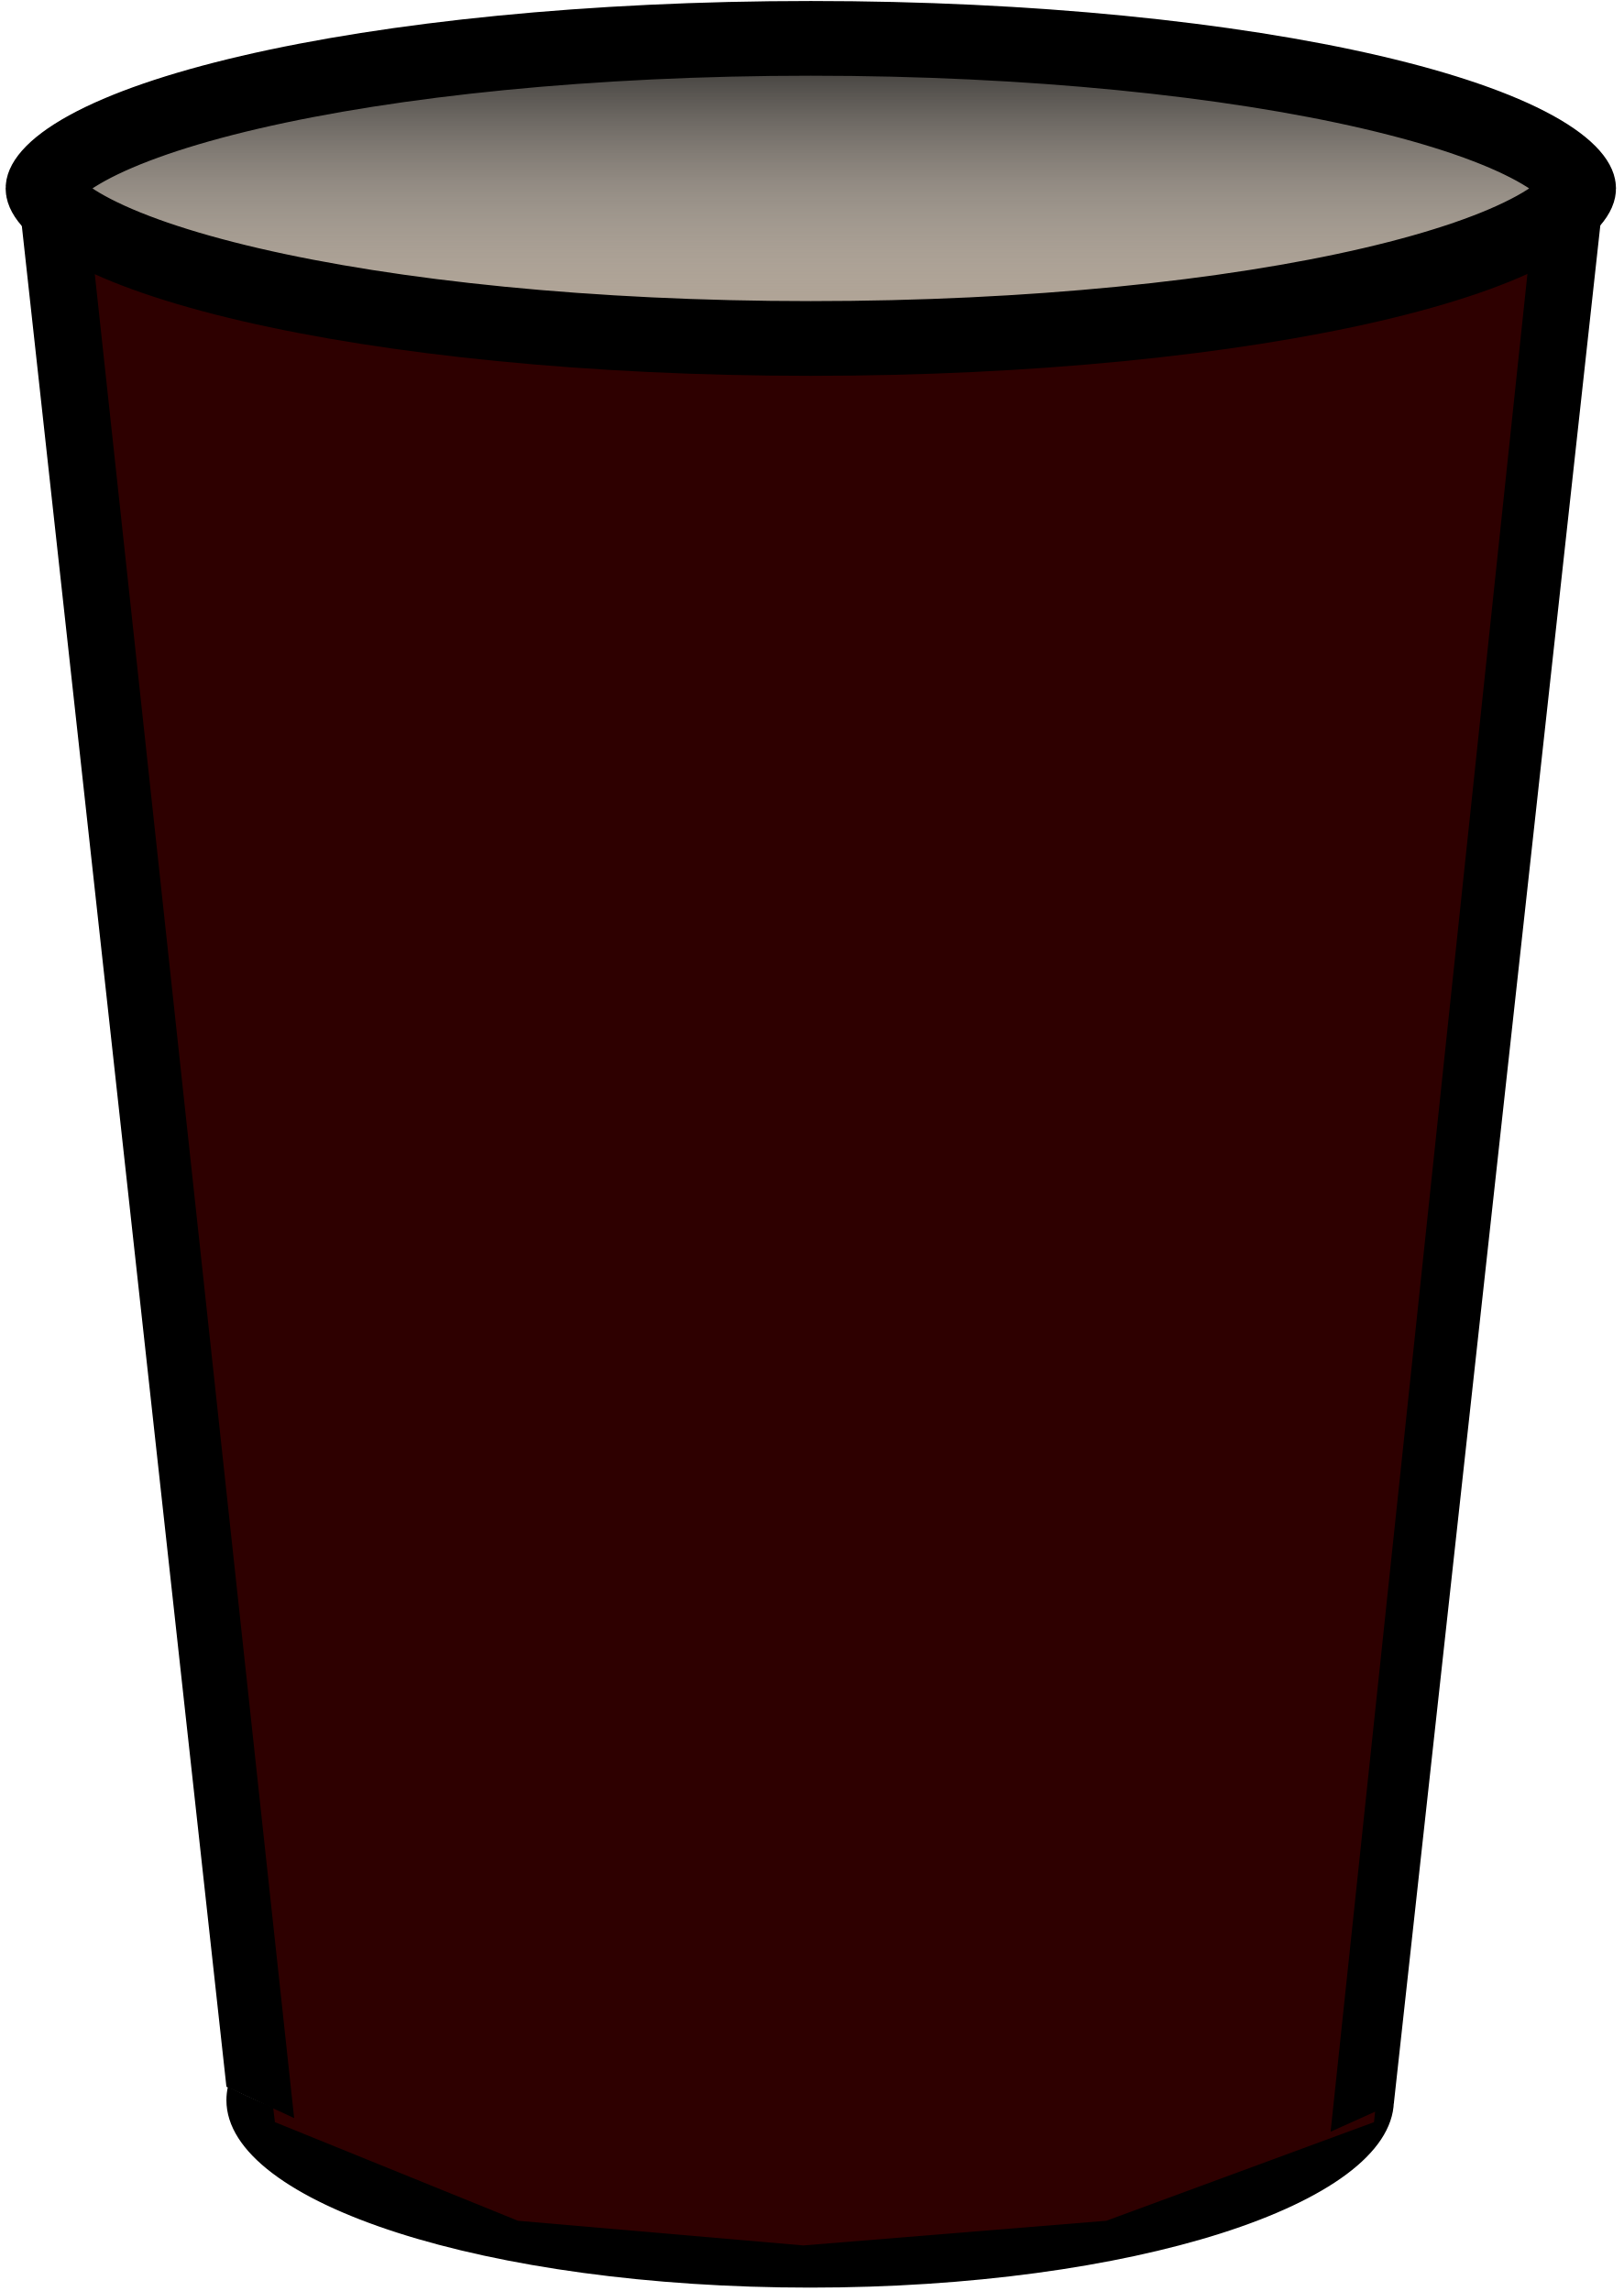
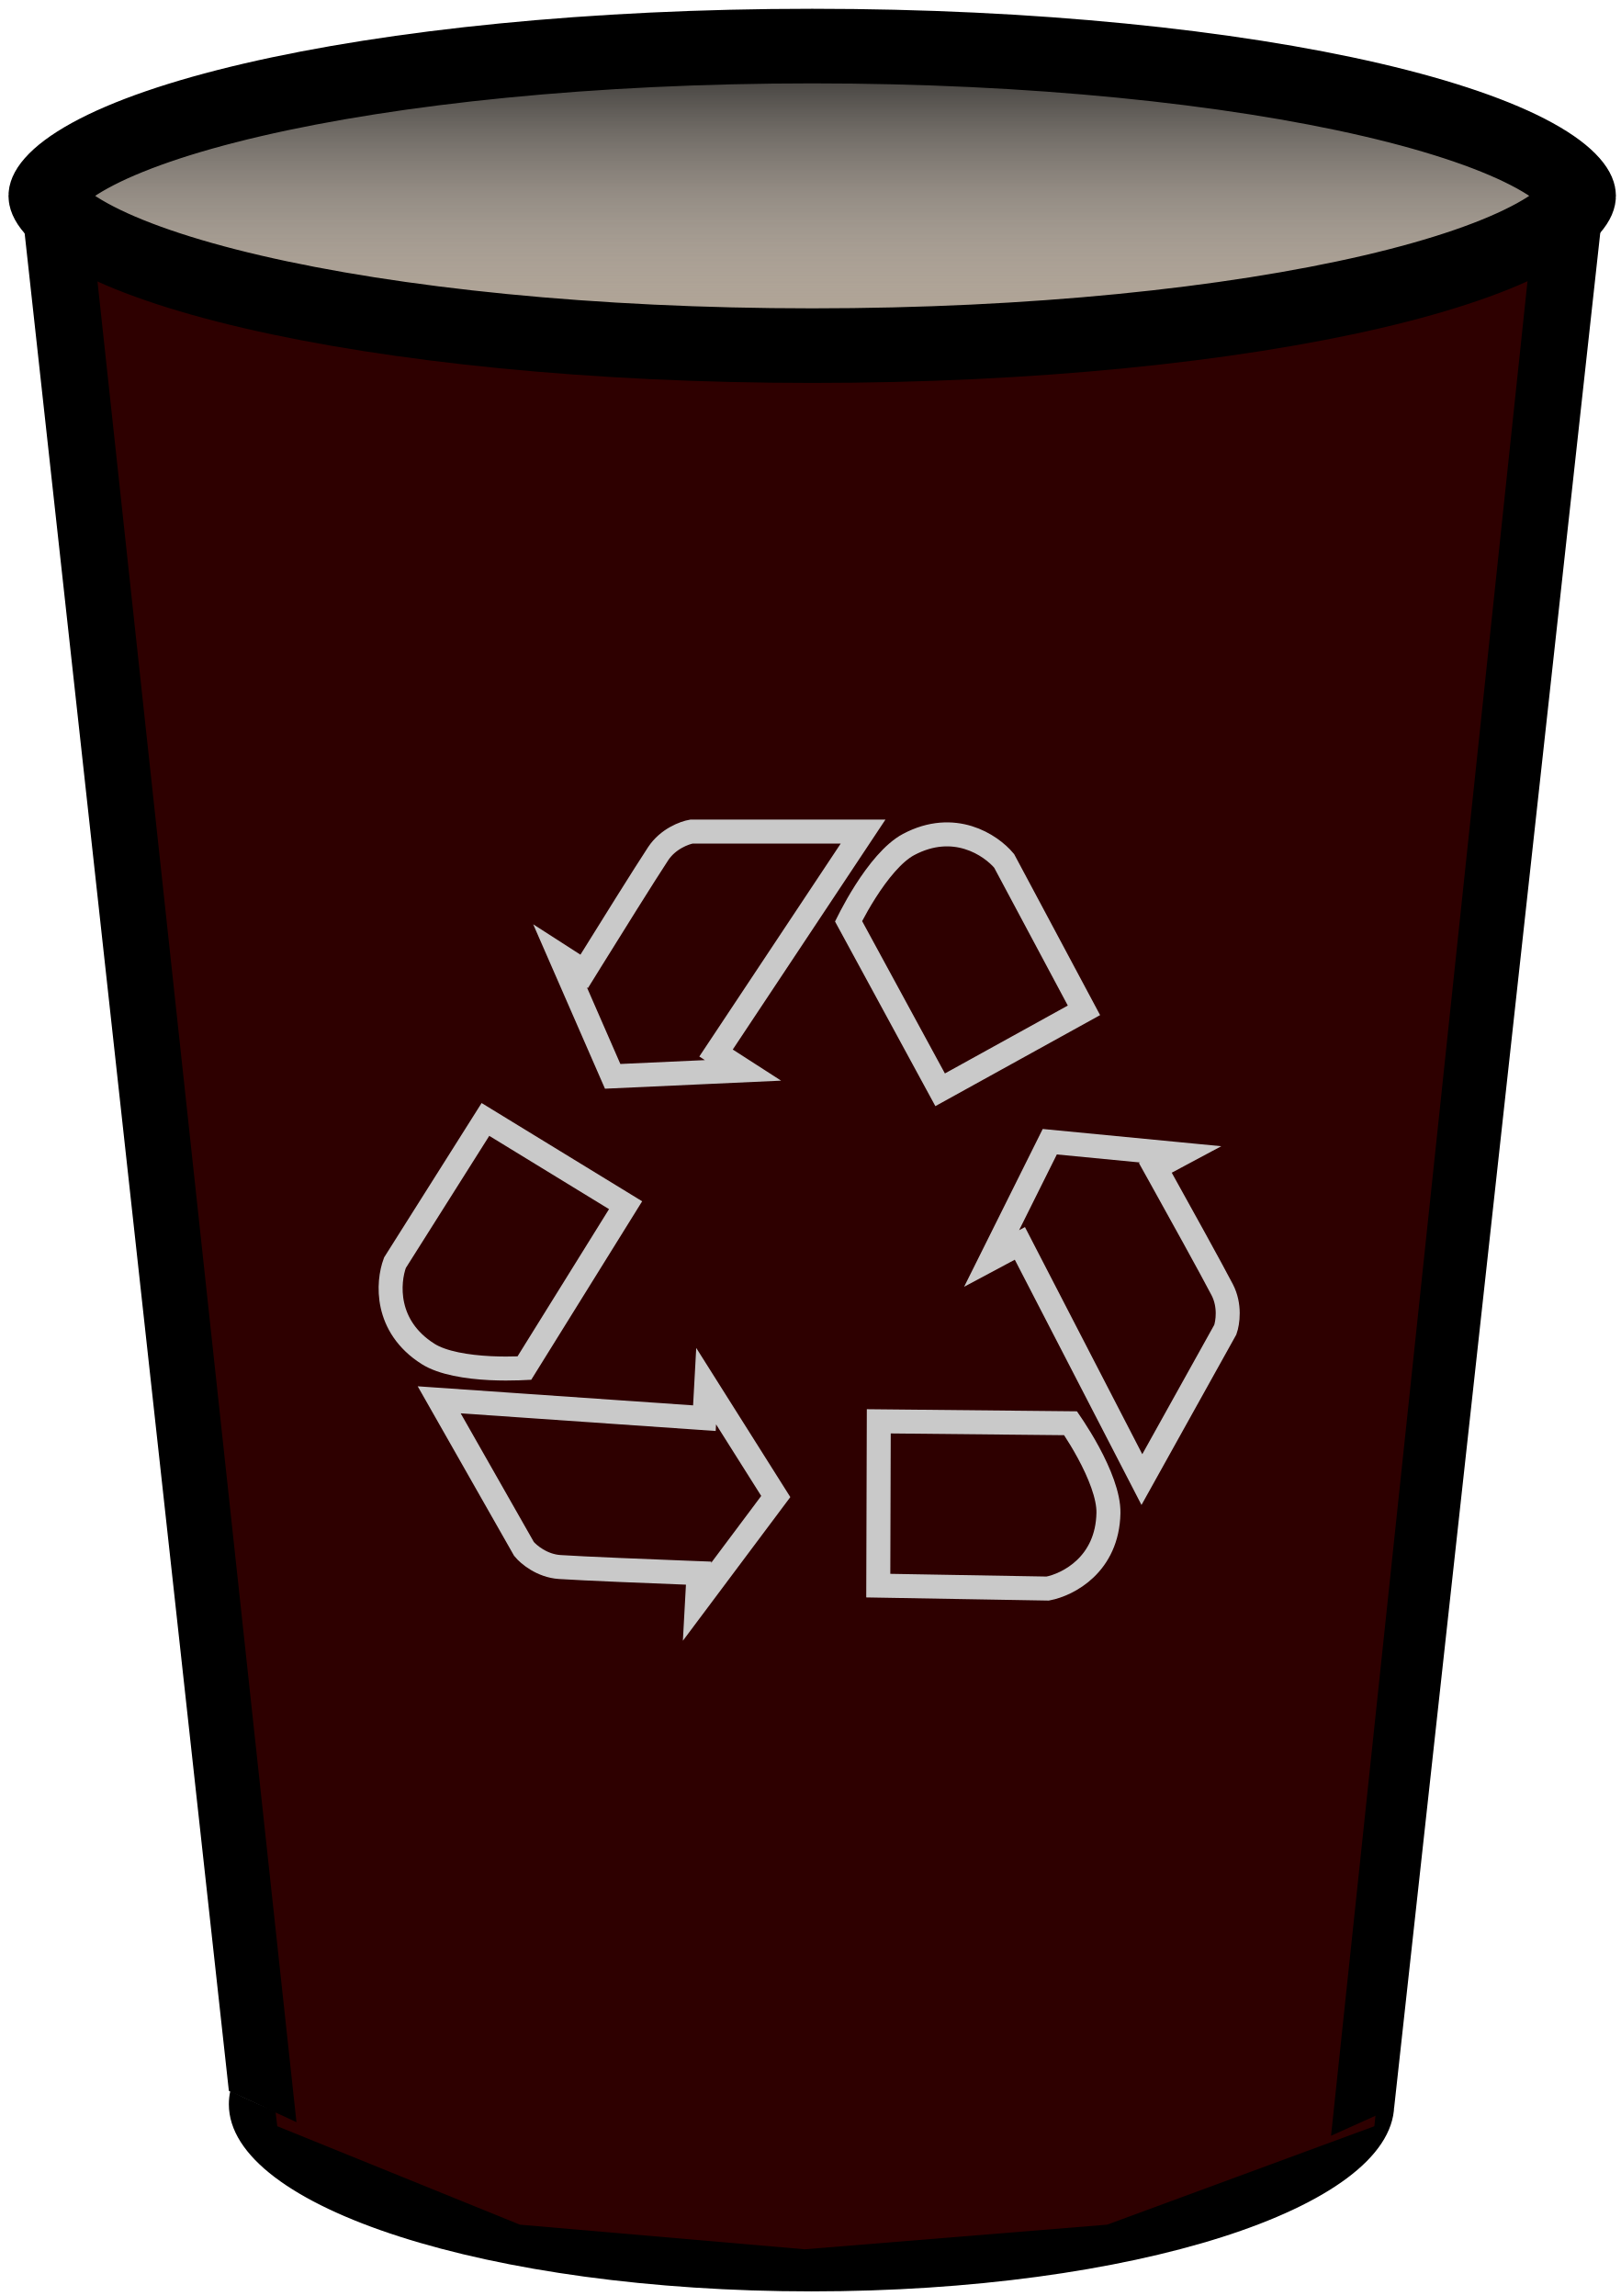
- <svg xmlns="http://www.w3.org/2000/svg" width="180" height="254" viewBox="0 0 180 254" fill="none">
-   <path fill-rule="evenodd" clip-rule="evenodd" d="M25.264 231.353C25.155 231.846 25.1 232.344 25.1 232.846C25.1 244.321 54.073 253.624 89.813 253.624C125.344 253.624 154.187 244.43 154.522 233.047C148.257 235.772 140.761 238.086 132.36 239.865C121.707 243.177 106.703 245.34 89.813 245.34C72.56 245.34 57.276 243.083 46.586 239.651C43.872 238.779 41.571 237.869 39.669 236.962C34.271 235.326 29.429 233.441 25.264 231.353Z" fill="black" />
-   <path d="M4.702 21.662L43.947 34.597L89.056 36.727L143.47 34.597L174.379 21.662L152.321 235.28L122.641 246.214L89.056 248.948L57.423 246.214L30.477 235.28L4.702 21.662Z" fill="#2E0000" />
-   <path d="M175.006 20.889C175.006 21.037 174.96 21.505 174.224 22.342C173.465 23.205 172.157 24.236 170.137 25.348C166.098 27.57 159.98 29.704 152.065 31.547C136.301 35.216 114.316 37.525 89.887 37.525C65.457 37.525 43.472 35.216 27.708 31.547C19.793 29.704 13.675 27.57 9.637 25.348C7.616 24.236 6.308 23.205 5.549 22.342C4.814 21.505 4.767 21.037 4.767 20.889C4.767 20.741 4.814 20.273 5.549 19.436C6.308 18.573 7.616 17.542 9.637 16.43C13.675 14.208 19.793 12.074 27.708 10.231C43.472 6.562 65.457 4.253 89.887 4.253C114.316 4.253 136.301 6.562 152.065 10.231C159.98 12.074 166.098 14.208 170.137 16.43C172.157 17.542 173.465 18.573 174.224 19.436C174.96 20.273 175.006 20.741 175.006 20.889Z" fill="#A99A89" />
-   <path d="M175.006 20.889C175.006 21.037 174.96 21.505 174.224 22.342C173.465 23.205 172.157 24.236 170.137 25.348C166.098 27.57 159.98 29.704 152.065 31.547C136.301 35.216 114.316 37.525 89.887 37.525C65.457 37.525 43.472 35.216 27.708 31.547C19.793 29.704 13.675 27.57 9.637 25.348C7.616 24.236 6.308 23.205 5.549 22.342C4.814 21.505 4.767 21.037 4.767 20.889C4.767 20.741 4.814 20.273 5.549 19.436C6.308 18.573 7.616 17.542 9.637 16.43C13.675 14.208 19.793 12.074 27.708 10.231C43.472 6.562 65.457 4.253 89.887 4.253C114.316 4.253 136.301 6.562 152.065 10.231C159.98 12.074 166.098 14.208 170.137 16.43C172.157 17.542 173.465 18.573 174.224 19.436C174.96 20.273 175.006 20.741 175.006 20.889Z" fill="url(#paint0_linear)" />
-   <path d="M175.006 20.889C175.006 21.037 174.96 21.505 174.224 22.342C173.465 23.205 172.157 24.236 170.137 25.348C166.098 27.57 159.98 29.704 152.065 31.547C136.301 35.216 114.316 37.525 89.887 37.525C65.457 37.525 43.472 35.216 27.708 31.547C19.793 29.704 13.675 27.57 9.637 25.348C7.616 24.236 6.308 23.205 5.549 22.342C4.814 21.505 4.767 21.037 4.767 20.889C4.767 20.741 4.814 20.273 5.549 19.436C6.308 18.573 7.616 17.542 9.637 16.43C13.675 14.208 19.793 12.074 27.708 10.231C43.472 6.562 65.457 4.253 89.887 4.253C114.316 4.253 136.301 6.562 152.065 10.231C159.98 12.074 166.098 14.208 170.137 16.43C172.157 17.542 173.465 18.573 174.224 19.436C174.96 20.273 175.006 20.741 175.006 20.889Z" stroke="black" stroke-width="8.284" />
-   <path d="M2.158 22.66L9.585 21.844L32.608 234.829L25.1 231.354L2.158 22.66Z" fill="black" />
-   <path d="M177.465 24.49L170.039 23.673L147.51 236.339L154.523 233.183L177.465 24.49Z" fill="black" />
+ <svg xmlns="http://www.w3.org/2000/svg" width="180" height="255" viewBox="0 0 180 255" fill="none">
+   <path fill-rule="evenodd" clip-rule="evenodd" d="M25.581 232.217C25.472 232.71 25.417 233.207 25.417 233.709C25.417 245.185 54.39 254.487 90.13 254.487C125.661 254.487 154.504 245.293 154.839 233.91C148.574 236.635 141.078 238.949 132.677 240.728C122.024 244.04 107.02 246.203 90.13 246.203C72.877 246.203 57.593 243.946 46.903 240.514C44.189 239.642 41.888 238.732 39.986 237.826C34.588 236.189 29.746 234.304 25.581 232.217Z" fill="black" />
+   <path d="M5.019 22.525L44.264 35.46L89.373 37.59L143.787 35.46L174.697 22.525L152.638 236.143L122.958 247.078L89.373 249.811L57.74 247.078L30.794 236.143L5.019 22.525Z" fill="#2E0000" />
+   <path d="M175.323 21.752C175.323 21.9 175.277 22.368 174.541 23.205C173.782 24.068 172.474 25.099 170.454 26.211C166.415 28.433 160.297 30.568 152.382 32.41C136.618 36.079 114.633 38.388 90.204 38.388C65.774 38.388 43.789 36.079 28.025 32.41C20.11 30.568 13.992 28.433 9.954 26.211C7.933 25.099 6.625 24.068 5.866 23.205C5.131 22.368 5.084 21.9 5.084 21.752C5.084 21.604 5.131 21.137 5.866 20.3C6.625 19.436 7.933 18.406 9.954 17.293C13.992 15.071 20.11 12.937 28.025 11.094C43.789 7.425 65.774 5.117 90.204 5.117C114.633 5.117 136.618 7.425 152.382 11.094C160.297 12.937 166.415 15.071 170.454 17.293C172.474 18.406 173.782 19.436 174.541 20.3C175.277 21.137 175.323 21.604 175.323 21.752Z" fill="#A99A89" />
+   <path d="M175.323 21.752C175.323 21.9 175.277 22.368 174.541 23.205C173.782 24.068 172.474 25.099 170.454 26.211C166.415 28.433 160.297 30.568 152.382 32.41C136.618 36.079 114.633 38.388 90.204 38.388C65.774 38.388 43.789 36.079 28.025 32.41C20.11 30.568 13.992 28.433 9.954 26.211C7.933 25.099 6.625 24.068 5.866 23.205C5.131 22.368 5.084 21.9 5.084 21.752C5.084 21.604 5.131 21.137 5.866 20.3C6.625 19.436 7.933 18.406 9.954 17.293C13.992 15.071 20.11 12.937 28.025 11.094C43.789 7.425 65.774 5.117 90.204 5.117C114.633 5.117 136.618 7.425 152.382 11.094C160.297 12.937 166.415 15.071 170.454 17.293C172.474 18.406 173.782 19.436 174.541 20.3C175.277 21.137 175.323 21.604 175.323 21.752Z" fill="url(#paint0_linear)" />
+   <path d="M175.323 21.752C175.323 21.9 175.277 22.368 174.541 23.205C173.782 24.068 172.474 25.099 170.454 26.211C166.415 28.433 160.297 30.568 152.382 32.41C136.618 36.079 114.633 38.388 90.204 38.388C65.774 38.388 43.789 36.079 28.025 32.41C20.11 30.568 13.992 28.433 9.954 26.211C7.933 25.099 6.625 24.068 5.866 23.205C5.131 22.368 5.084 21.9 5.084 21.752C5.084 21.604 5.131 21.137 5.866 20.3C6.625 19.436 7.933 18.406 9.954 17.293C13.992 15.071 20.11 12.937 28.025 11.094C43.789 7.425 65.774 5.117 90.204 5.117C114.633 5.117 136.618 7.425 152.382 11.094C160.297 12.937 166.415 15.071 170.454 17.293C172.474 18.406 173.782 19.436 174.541 20.3C175.277 21.137 175.323 21.604 175.323 21.752Z" stroke="black" stroke-width="8.284" />
+   <path d="M2.475 23.524L9.902 22.707L32.925 235.692L25.417 232.217L2.475 23.524Z" fill="black" />
+   <path d="M177.782 25.353L170.356 24.537L147.827 237.202L154.84 234.046L177.782 25.353Z" fill="black" />
+   <path d="M100.905 93.796C105.956 91.111 110.029 93.831 111.52 95.609L120.385 112.211L104.412 121.035L94.243 102.32C94.324 102.158 94.421 101.968 94.533 101.754C94.911 101.033 95.455 100.052 96.119 99.009C97.492 96.853 99.217 94.694 100.905 93.796ZM95.856 92.355L80.272 115.826L79.524 116.951L80.66 117.683L82.518 118.879L68.043 119.541L62.201 106.158L63.743 107.15L64.882 107.883L65.596 106.732C67.526 103.619 71.713 96.902 73.099 94.808C74.186 93.164 76.019 92.49 76.806 92.355H95.856Z" stroke="#C9C9C9" stroke-width="2.665" />
+   <path d="M47.535 150.366C42.704 147.303 43.054 142.417 43.864 140.243L53.913 124.329L69.479 133.853L58.237 151.944C58.056 151.953 57.843 151.963 57.601 151.971C56.788 151.999 55.666 152.011 54.431 151.95C51.879 151.822 49.149 151.39 47.535 150.366ZM48.777 155.467L76.883 157.413L78.231 157.506L78.306 156.157L78.427 153.951L86.158 166.207L77.412 177.9L77.512 176.07L77.586 174.717L76.232 174.665C72.573 174.526 64.664 174.207 62.159 174.037C60.192 173.905 58.7 172.644 58.194 172.027L48.777 155.467Z" stroke="#C9C9C9" stroke-width="2.665" />
+   <path d="M123.105 168.036C122.995 173.755 118.638 175.992 116.359 176.43L97.541 176.104L97.598 157.856L118.897 158.07C118.999 158.22 119.118 158.397 119.25 158.599C119.696 159.28 120.289 160.233 120.878 161.32C122.094 163.567 123.142 166.125 123.105 168.036ZM126.819 164.326L113.889 139.295L113.269 138.094L112.077 138.731L110.129 139.772L116.589 126.802L131.124 128.205L129.507 129.07L128.313 129.709L128.972 130.893C130.753 134.093 134.586 141.018 135.742 143.247C136.65 144.997 136.348 146.926 136.083 147.679L126.819 164.326Z" stroke="#C9C9C9" stroke-width="2.665" />
  <defs>
-     <linearGradient id="paint0_linear" x1="89.887" y1="0.111" x2="89.887" y2="41.667" gradientUnits="userSpaceOnUse">
+     <linearGradient id="paint0_linear" x1="90.204" y1="0.974" x2="90.204" y2="42.53" gradientUnits="userSpaceOnUse">
      <stop />
      <stop offset="1" stop-color="white" stop-opacity="0" />
    </linearGradient>
  </defs>
</svg>
